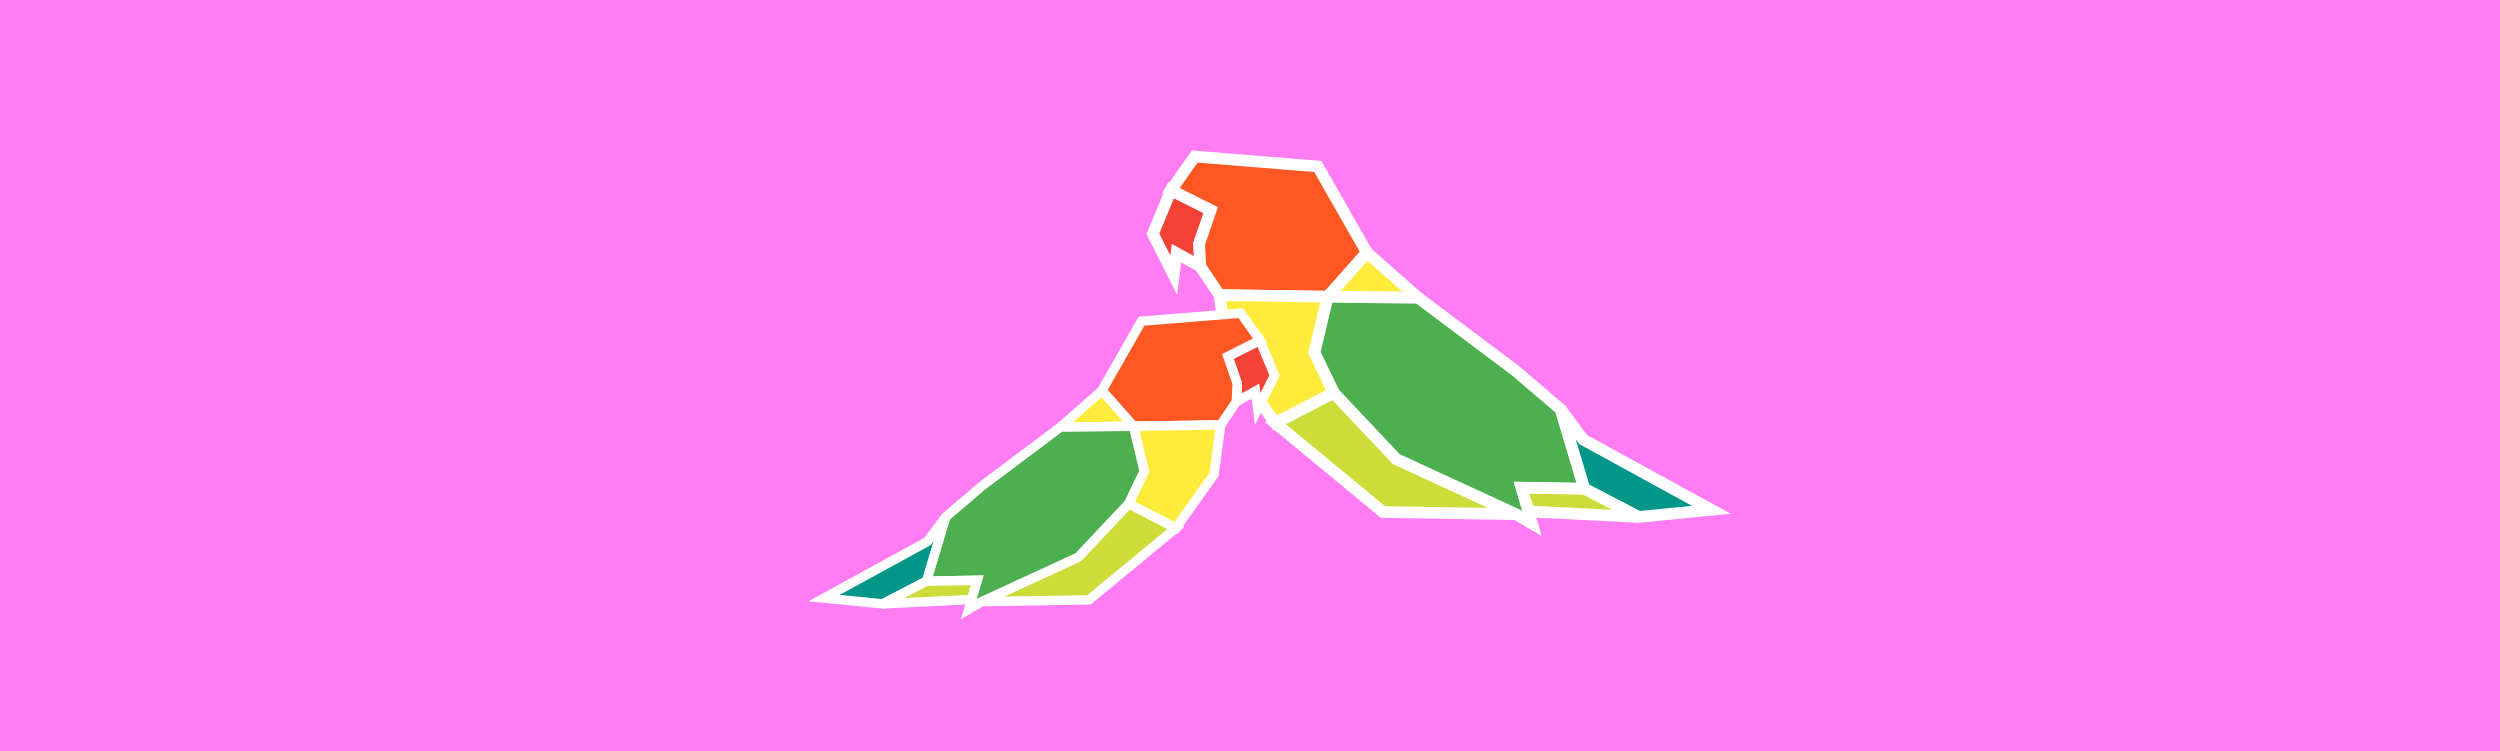
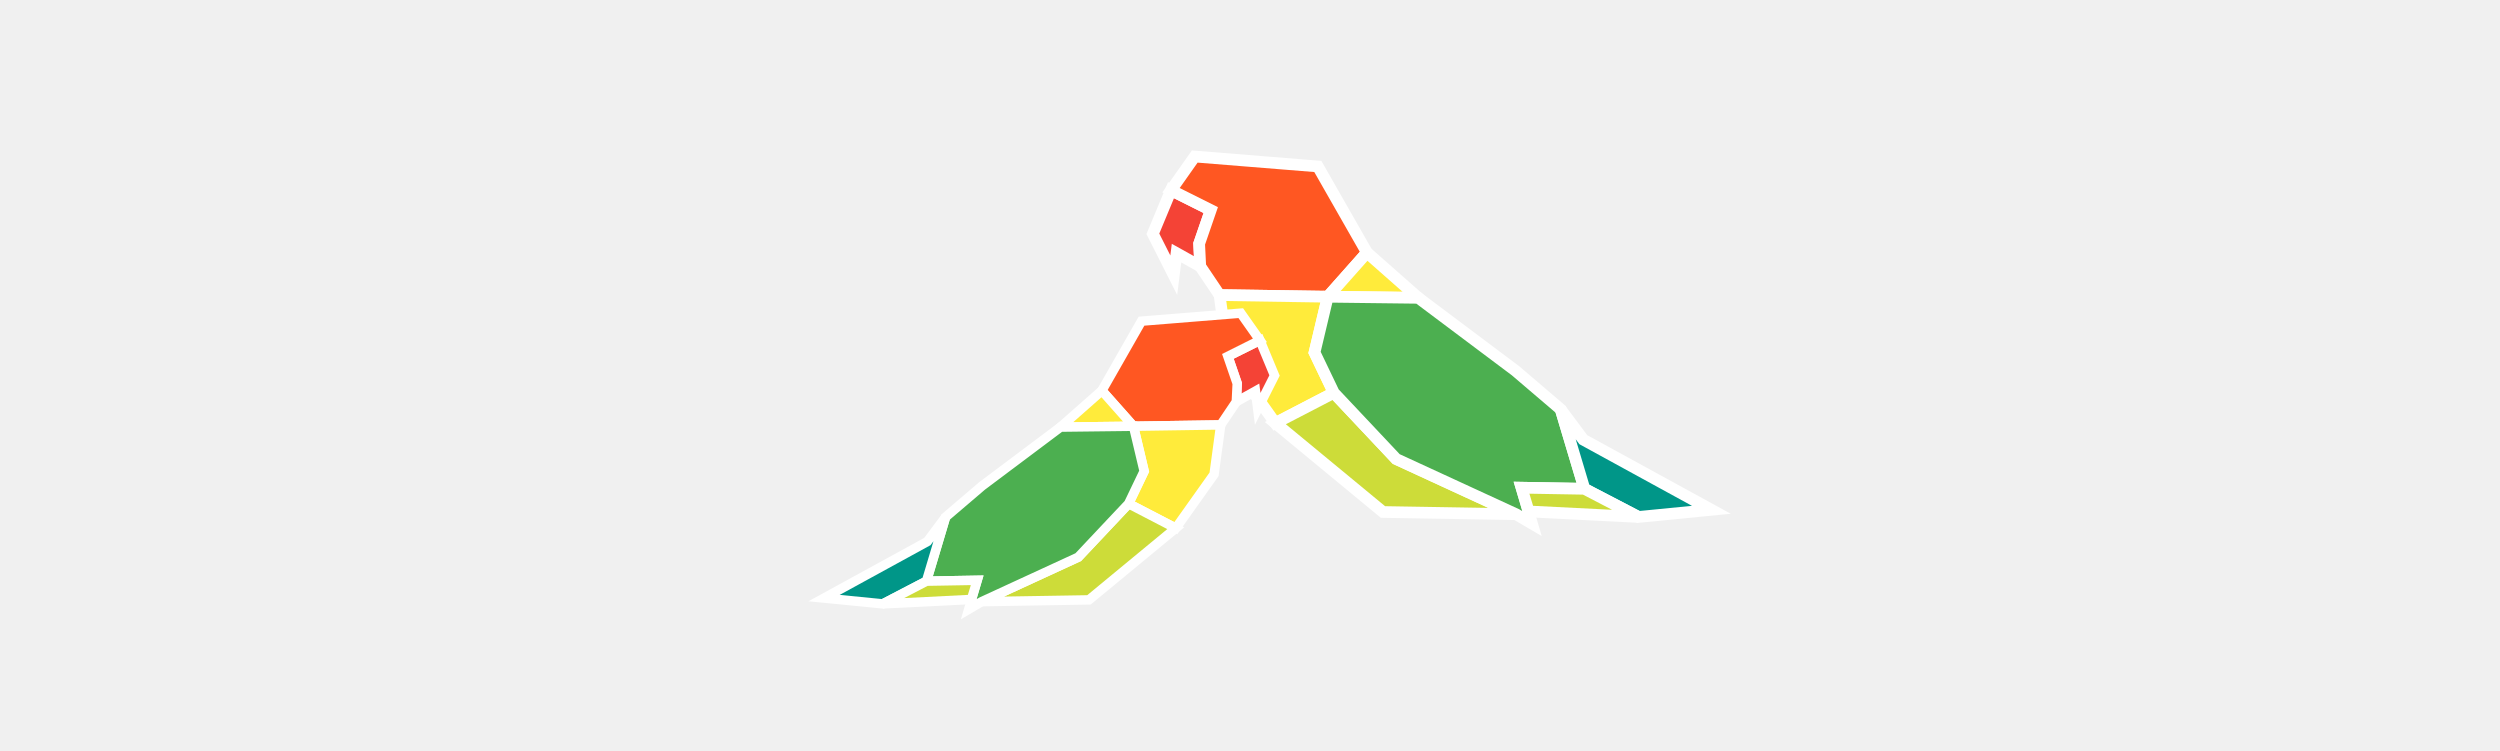
<svg xmlns="http://www.w3.org/2000/svg" width="261.435mm" height="78.435mm" viewBox="0 0 261.435 78.435" version="1.1" id="svg1000">
  <defs id="defs994" />
  <g id="layer1" transform="translate(-23.95606,-54.48836)" style="opacity:1">
-     <path style="opacity:1;fill:#ff7cf3;fill-opacity:1;stroke:#000000;stroke-width:0;stroke-linejoin:bevel;stroke-miterlimit:4.2;stroke-dasharray:none;stroke-opacity:1;paint-order:normal" id="path1595" d="m 159.391,189.923 -135.435,0 0,-135.435 135.435,0 z" transform="matrix(-2.040678,0,0,0.6799934,345.7917,10.42943)" />
    <g id="g845" transform="matrix(0.6108349,0,0,0.6108349,55.26216,20.55883)">
      <path style="fill:#f44336;fill-opacity:1;stroke:#ffffff;stroke-width:2;stroke-linecap:butt;stroke-linejoin:miter;stroke-miterlimit:4;stroke-dasharray:none;stroke-opacity:1" d="m 149.223,88.109 -3.105,7.465 3.577,7.087 0.472,-3.78 4.063,2.268 -0.189,-3.874 1.984,-5.764 z" id="path1556" />
      <path style="fill:#ff5722;fill-opacity:1;stroke:#ffffff;stroke-width:2;stroke-linecap:butt;stroke-linejoin:miter;stroke-miterlimit:4;stroke-dasharray:none;stroke-opacity:1" d="m 149.223,88.109 6.804,3.402 -1.984,5.764 0.189,3.874 3.307,4.914 18.521,0.283 6.709,-7.56 -8.41,-14.741 -21.072,-1.701 z" id="path1558" />
      <path style="fill:#ffeb3b;fill-opacity:1;stroke:#ffffff;stroke-width:2;stroke-linecap:butt;stroke-linejoin:miter;stroke-miterlimit:4;stroke-dasharray:none;stroke-opacity:1" d="m 157.539,106.063 1.417,10.489 8.126,11.434 10.016,-5.197 -3.307,-6.898 2.268,-9.544 15.497,0.189 -8.788,-7.749 -6.709,7.56 z" id="path1560" />
      <path style="fill:#cddc39;fill-opacity:1;stroke:#ffffff;stroke-width:2;stroke-linecap:butt;stroke-linejoin:miter;stroke-miterlimit:4;stroke-dasharray:none;stroke-opacity:1" d="m 167.083,127.985 18.426,15.214 v 0 l 22.773,0.378 v 0 l -20.505,-9.449 -10.678,-11.339 z" id="path1562" />
      <path style="fill:#4caf50;fill-opacity:1;stroke:#ffffff;stroke-width:2;stroke-linecap:butt;stroke-linejoin:miter;stroke-miterlimit:4;stroke-dasharray:none;stroke-opacity:1" d="m 191.557,106.535 16.631,12.473 7.749,6.615 4.063,13.607 -10.772,-0.189 1.795,6.142 -2.74,-1.606 -20.505,-9.449 -10.678,-11.339 -3.307,-6.898 2.268,-9.544 z" id="path1564" />
      <path style="fill:#009688;fill-opacity:1;stroke:#ffffff;stroke-width:2;stroke-linecap:butt;stroke-linejoin:miter;stroke-miterlimit:4;stroke-dasharray:none;stroke-opacity:1" d="m 215.936,125.623 3.874,5.197 21.923,12.001 -12.473,1.228 -9.26,-4.819 z" id="path1566" />
      <path style="fill:#cddc39;fill-opacity:1;stroke:#ffffff;stroke-width:2;stroke-linecap:butt;stroke-linejoin:miter;stroke-miterlimit:4;stroke-dasharray:none;stroke-opacity:1" d="m 209.227,139.041 10.772,0.189 9.26,4.819 -18.804,-0.945 z" id="path1568" />
    </g>
    <g id="g845-8" style="opacity:1" transform="matrix(-0.492697,0,0,0.492697,229.2321,46.66559)">
      <path style="fill:#f44336;fill-opacity:1;stroke:#ffffff;stroke-width:2;stroke-linecap:butt;stroke-linejoin:miter;stroke-miterlimit:4;stroke-dasharray:none;stroke-opacity:1" d="m 149.223,88.109 -3.105,7.465 3.577,7.087 0.472,-3.78 4.063,2.268 -0.189,-3.874 1.984,-5.764 z" id="path1556-8" />
      <path style="fill:#ff5722;fill-opacity:1;stroke:#ffffff;stroke-width:2;stroke-linecap:butt;stroke-linejoin:miter;stroke-miterlimit:4;stroke-dasharray:none;stroke-opacity:1" d="m 149.223,88.109 6.804,3.402 -1.984,5.764 0.189,3.874 3.307,4.914 18.521,0.283 6.709,-7.56 -8.41,-14.741 -21.072,-1.701 z" id="path1558-4" />
      <path style="fill:#ffeb3b;fill-opacity:1;stroke:#ffffff;stroke-width:2;stroke-linecap:butt;stroke-linejoin:miter;stroke-miterlimit:4;stroke-dasharray:none;stroke-opacity:1" d="m 157.539,106.063 1.417,10.489 8.126,11.434 10.016,-5.197 -3.307,-6.898 2.268,-9.544 15.497,0.189 -8.788,-7.749 -6.709,7.56 z" id="path1560-3" />
      <path style="fill:#cddc39;fill-opacity:1;stroke:#ffffff;stroke-width:2;stroke-linecap:butt;stroke-linejoin:miter;stroke-miterlimit:4;stroke-dasharray:none;stroke-opacity:1" d="m 167.083,127.985 18.426,15.214 v 0 l 22.773,0.378 v 0 l -20.505,-9.449 -10.678,-11.339 z" id="path1562-1" />
      <path style="fill:#4caf50;fill-opacity:1;stroke:#ffffff;stroke-width:2;stroke-linecap:butt;stroke-linejoin:miter;stroke-miterlimit:4;stroke-dasharray:none;stroke-opacity:1" d="m 191.557,106.535 16.631,12.473 7.749,6.615 4.063,13.607 -10.772,-0.189 1.795,6.142 -2.74,-1.606 -20.505,-9.449 -10.678,-11.339 -3.307,-6.898 2.268,-9.544 z" id="path1564-4" />
      <path style="fill:#009688;fill-opacity:1;stroke:#ffffff;stroke-width:2;stroke-linecap:butt;stroke-linejoin:miter;stroke-miterlimit:4;stroke-dasharray:none;stroke-opacity:1" d="m 215.936,125.623 3.874,5.197 21.923,12.001 -12.473,1.228 -9.26,-4.819 z" id="path1566-9" />
      <path style="fill:#cddc39;fill-opacity:1;stroke:#ffffff;stroke-width:2;stroke-linecap:butt;stroke-linejoin:miter;stroke-miterlimit:4;stroke-dasharray:none;stroke-opacity:1" d="m 209.227,139.041 10.772,0.189 9.26,4.819 -18.804,-0.945 z" id="path1568-2" />
    </g>
  </g>
</svg>
